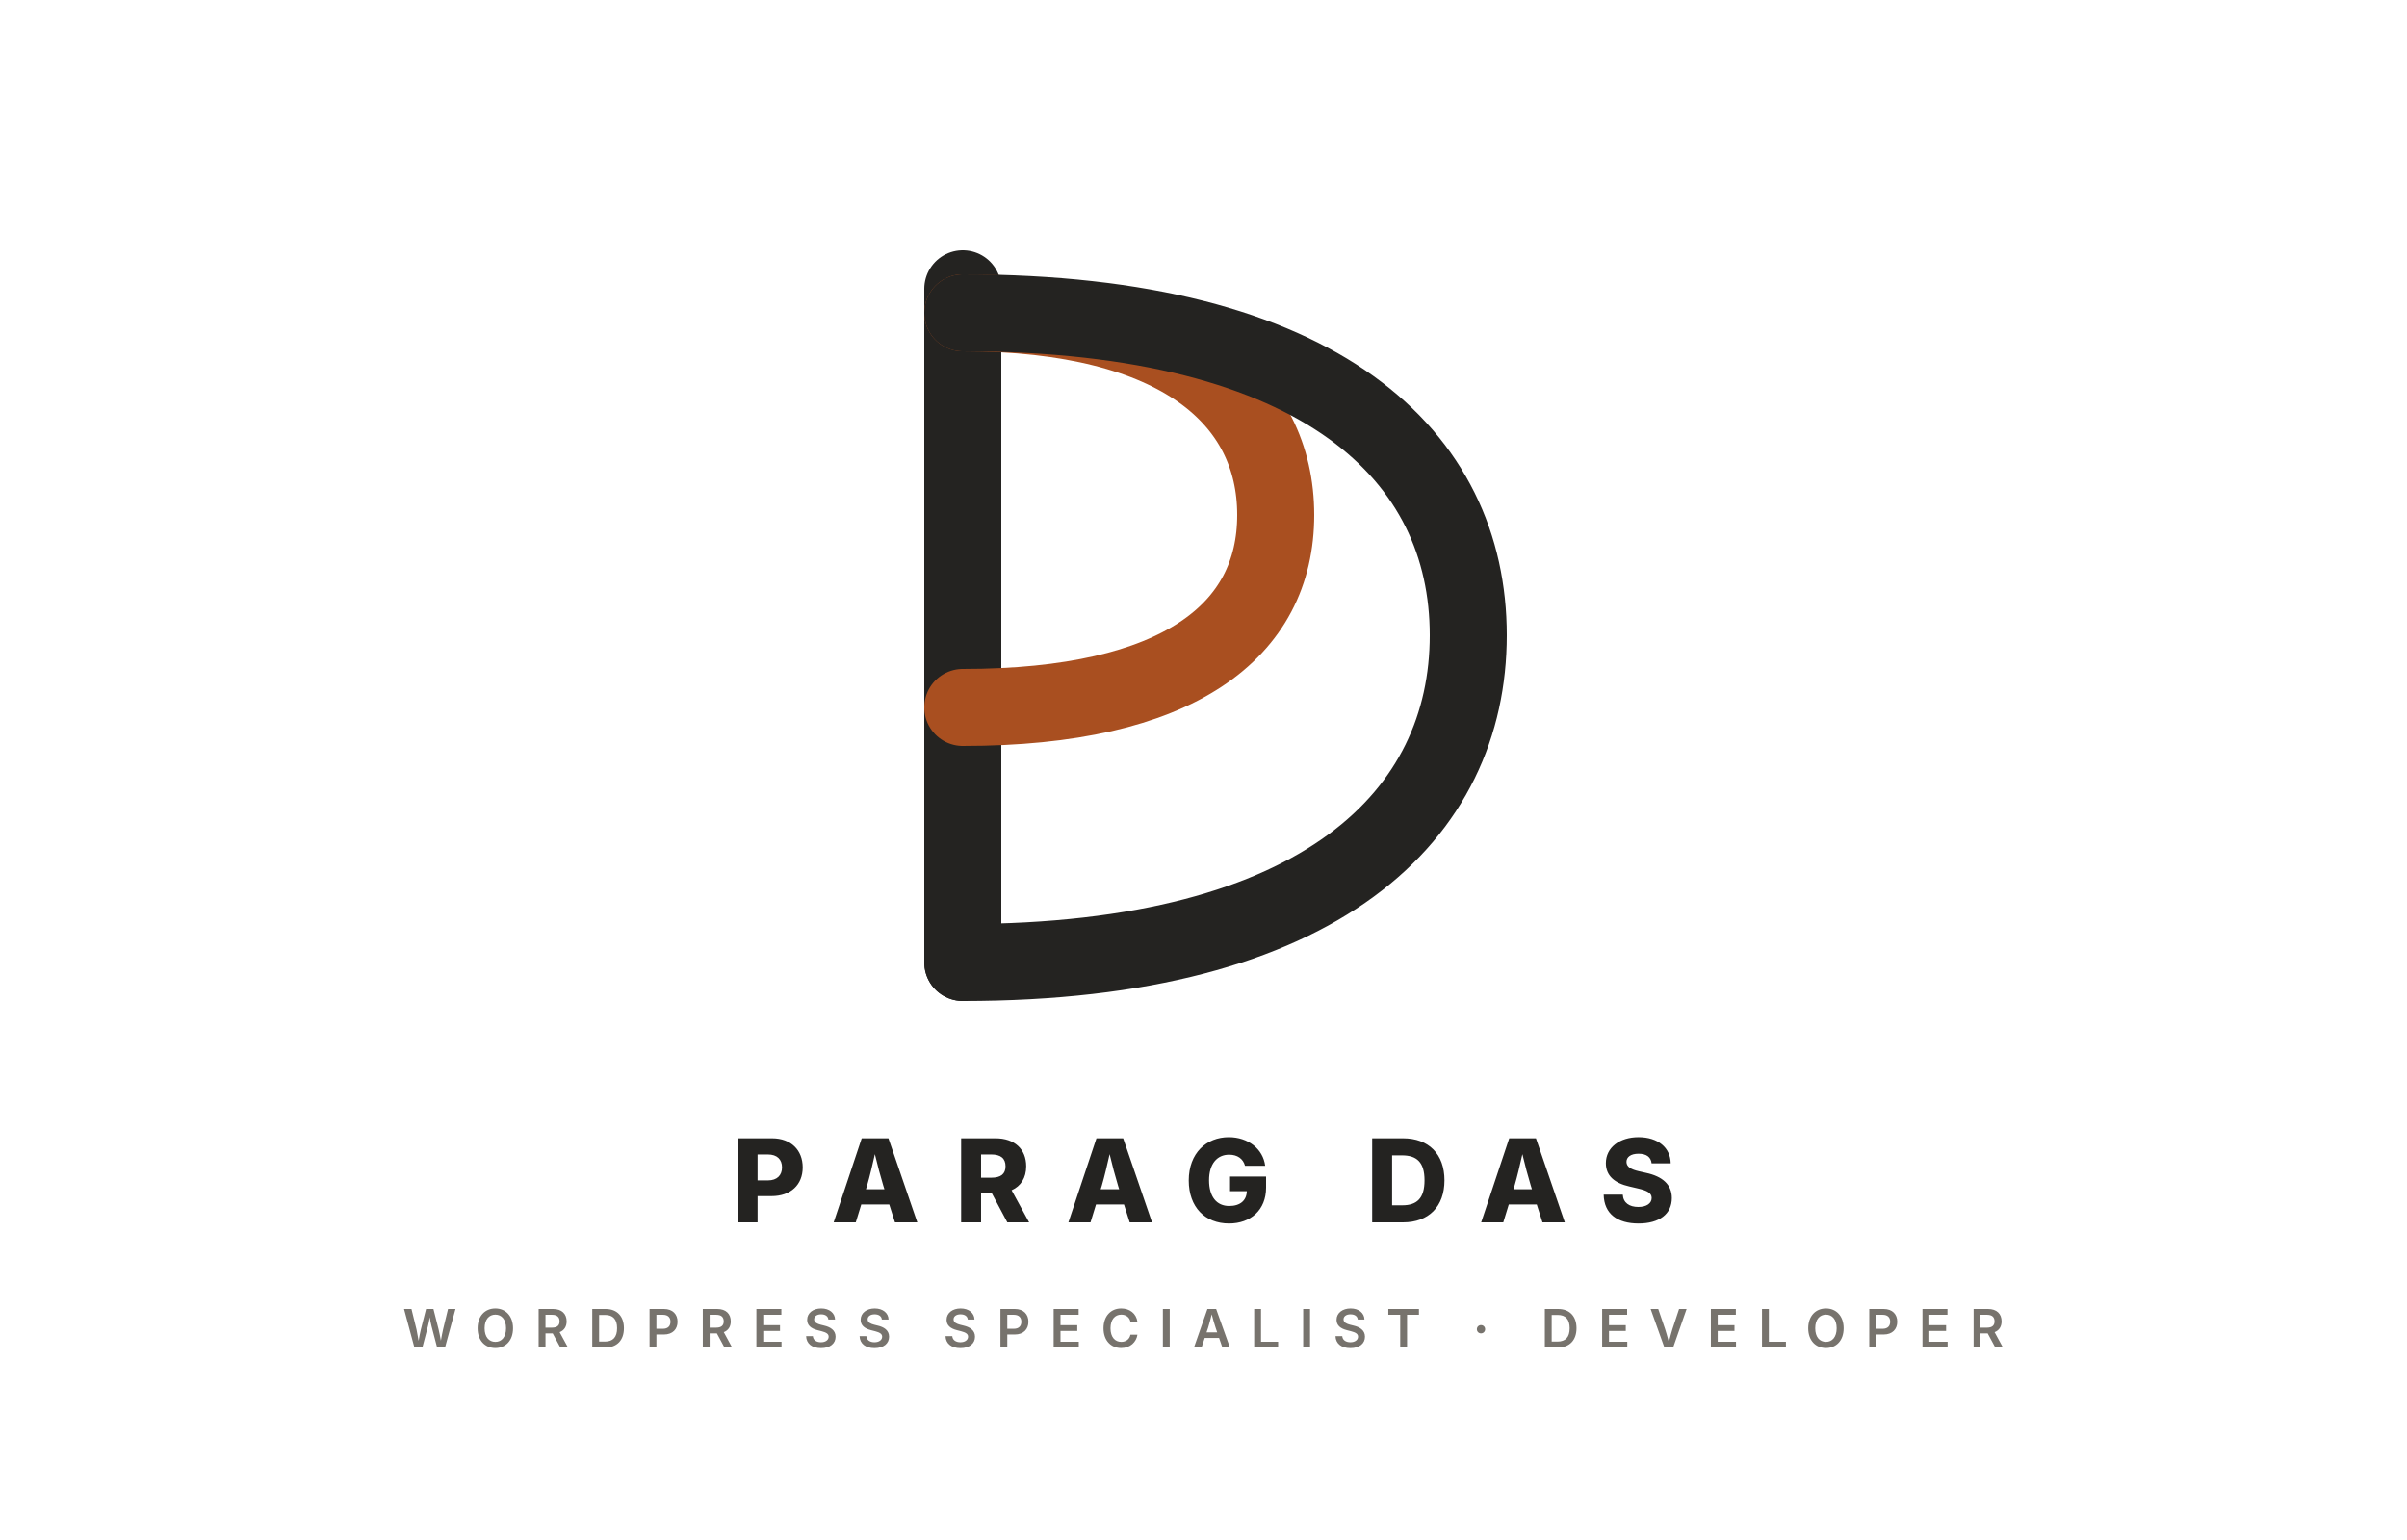
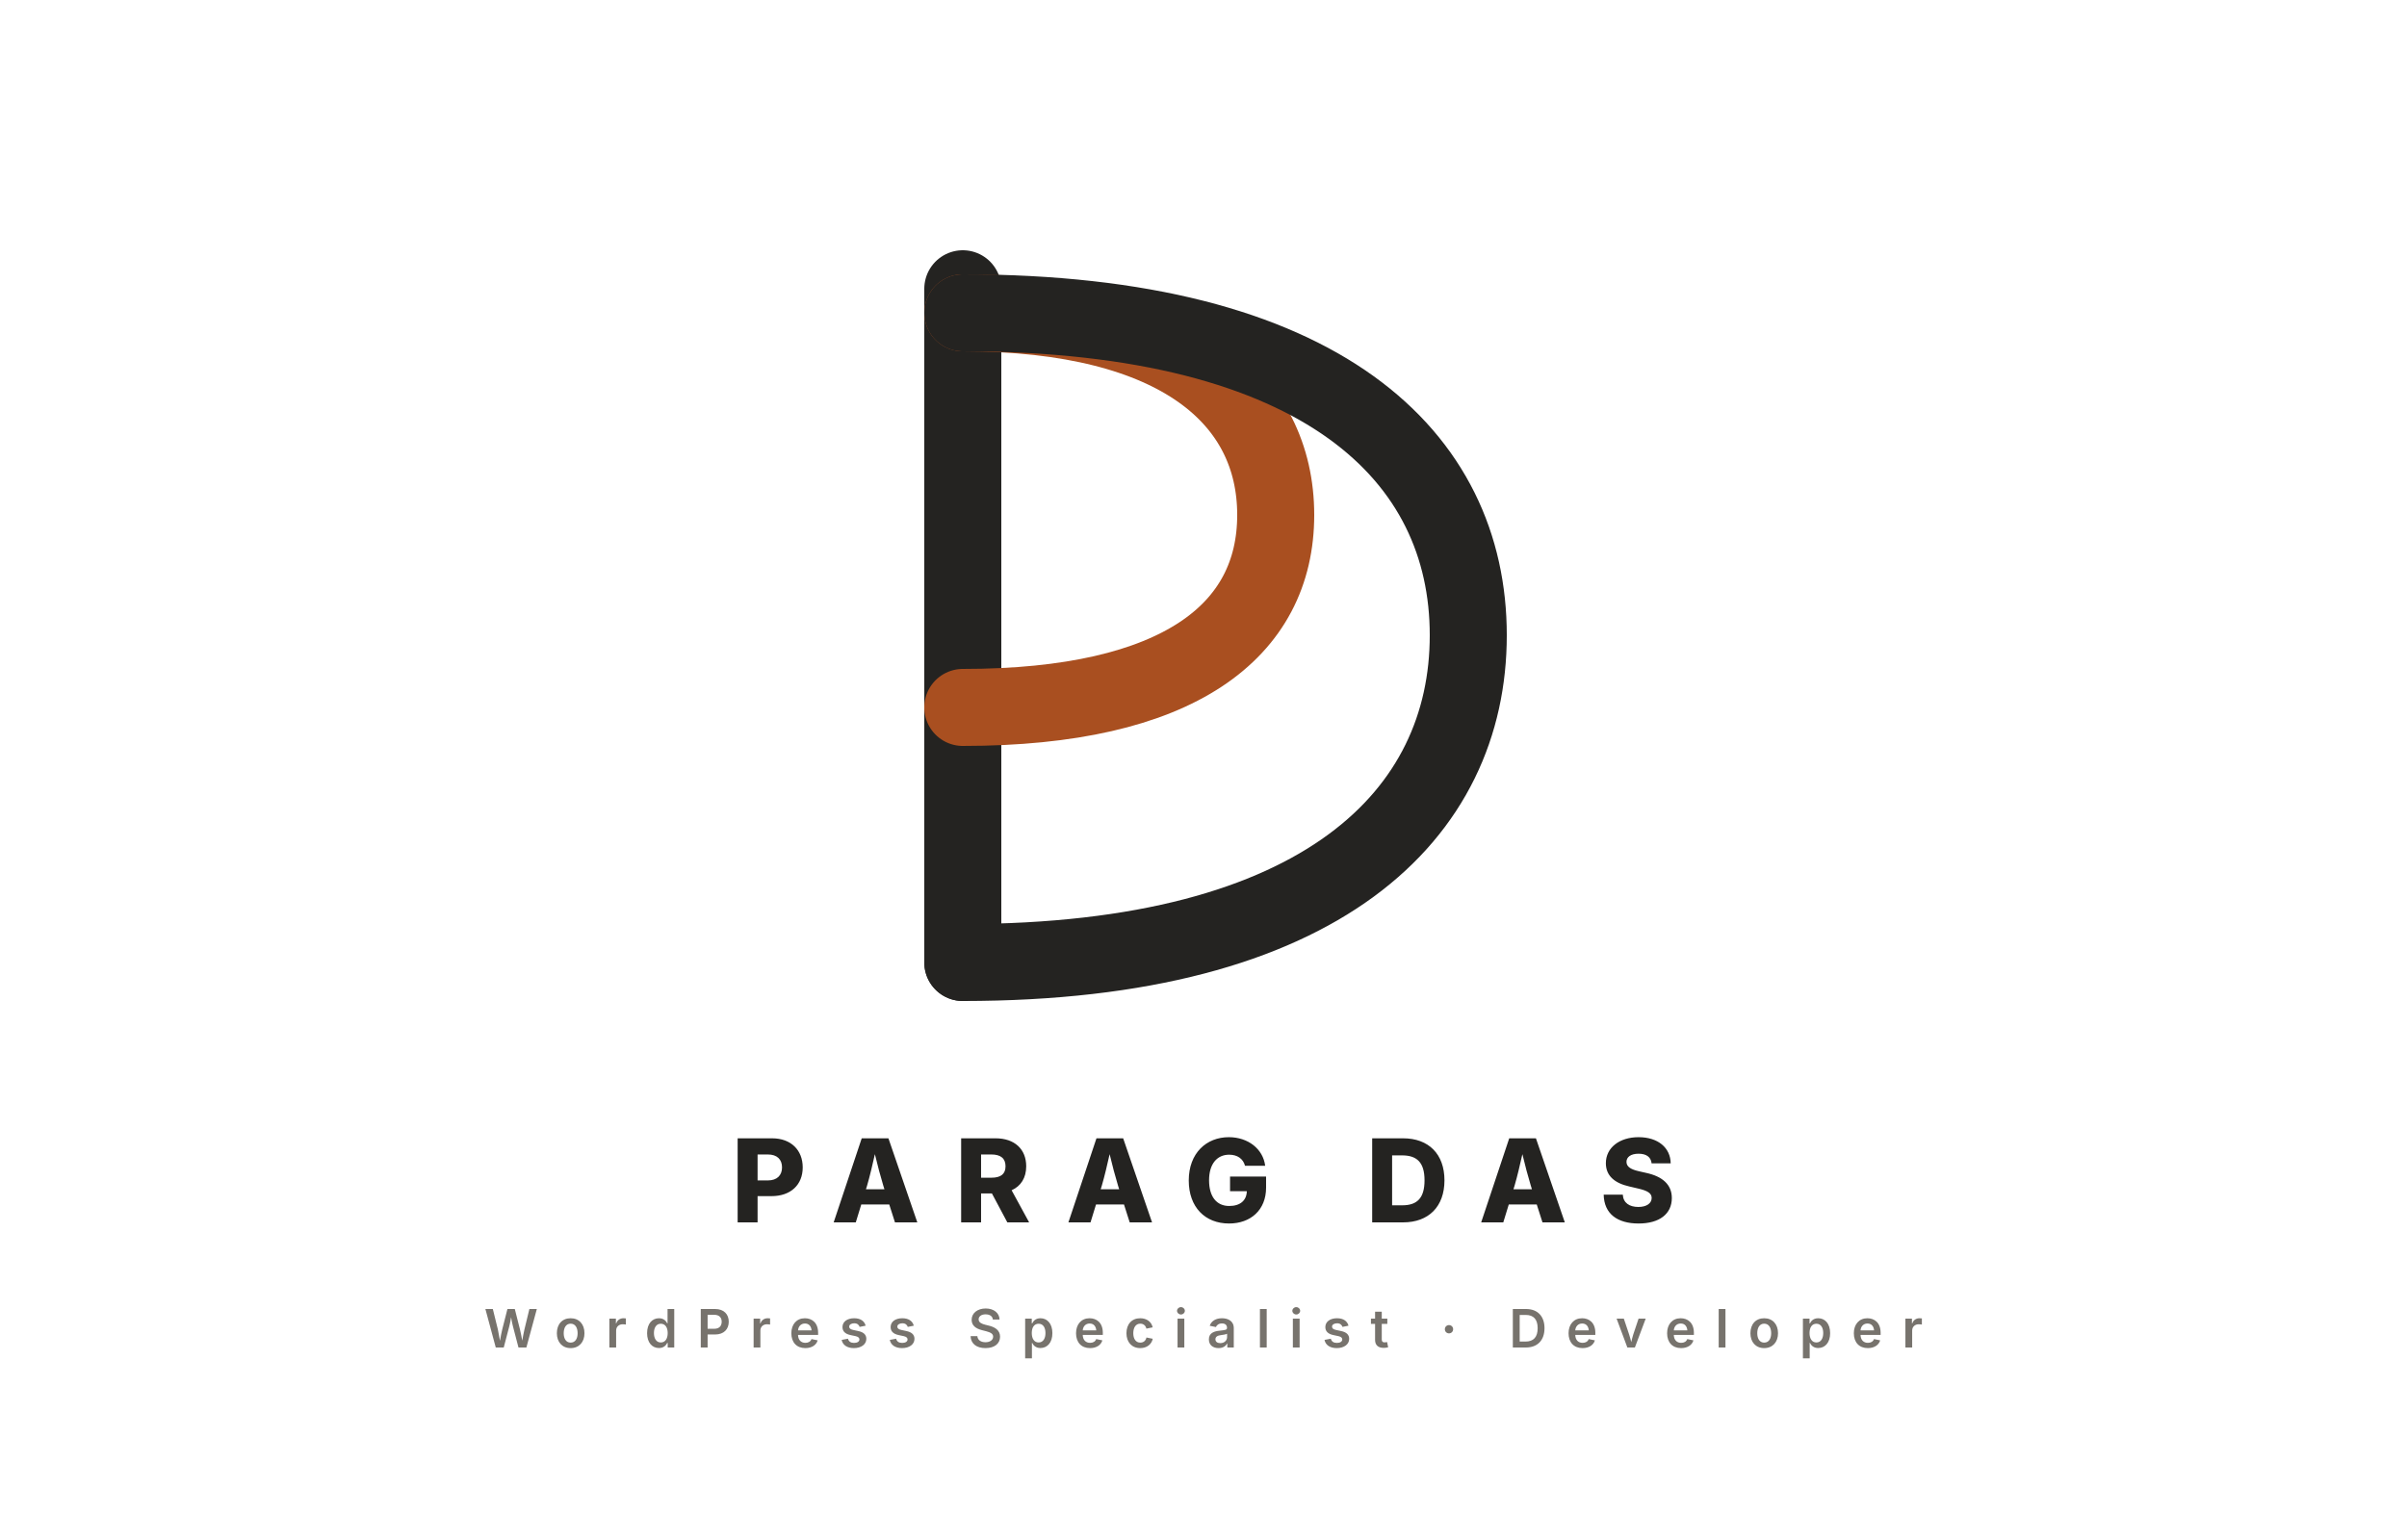
<svg xmlns="http://www.w3.org/2000/svg" viewBox="0 0 500 320" width="100%" height="100%">
  <g transform="translate(0, 10)">
    <g transform="translate(180, 35)">
      <line x1="20" y1="15" x2="20" y2="155" fill="none" stroke="#242321" stroke-width="16" stroke-linecap="round" />
      <path d="M 20,20 C 65,20 85,38 85,62 C 85,86 65,102 20,102" fill="none" stroke="#A94F20" stroke-width="16" stroke-linecap="round" stroke-linejoin="round" />
      <path d="M 20,20 C 95,20 125,50 125,87 C 125,124 95,155 20,155" fill="none" stroke="#242321" stroke-width="16" stroke-linecap="round" stroke-linejoin="round" />
    </g>
    <text x="250" y="244" fill="#242321" font-family="-apple-system, BlinkMacSystemFont, 'Segoe UI', 'Inter', Roboto, sans-serif" font-weight="800" font-size="24" letter-spacing="0.3em" text-anchor="middle">PARAG DAS</text>
-     <text x="250" y="270" fill="#77736D" font-family="-apple-system, BlinkMacSystemFont, 'Segoe UI', 'Inter', Roboto, sans-serif" font-weight="600" font-size="11" letter-spacing="0.36em" text-anchor="middle">WORDPRESS SPECIALIST · DEVELOPER</text>
+     <text x="250" y="270" fill="#77736D" font-family="-apple-system, BlinkMacSystemFont, 'Segoe UI', 'Inter', Roboto, sans-serif" font-weight="600" font-size="11" letter-spacing="0.36em" text-anchor="middle">WordPress Specialist · Developer</text>
  </g>
</svg>
